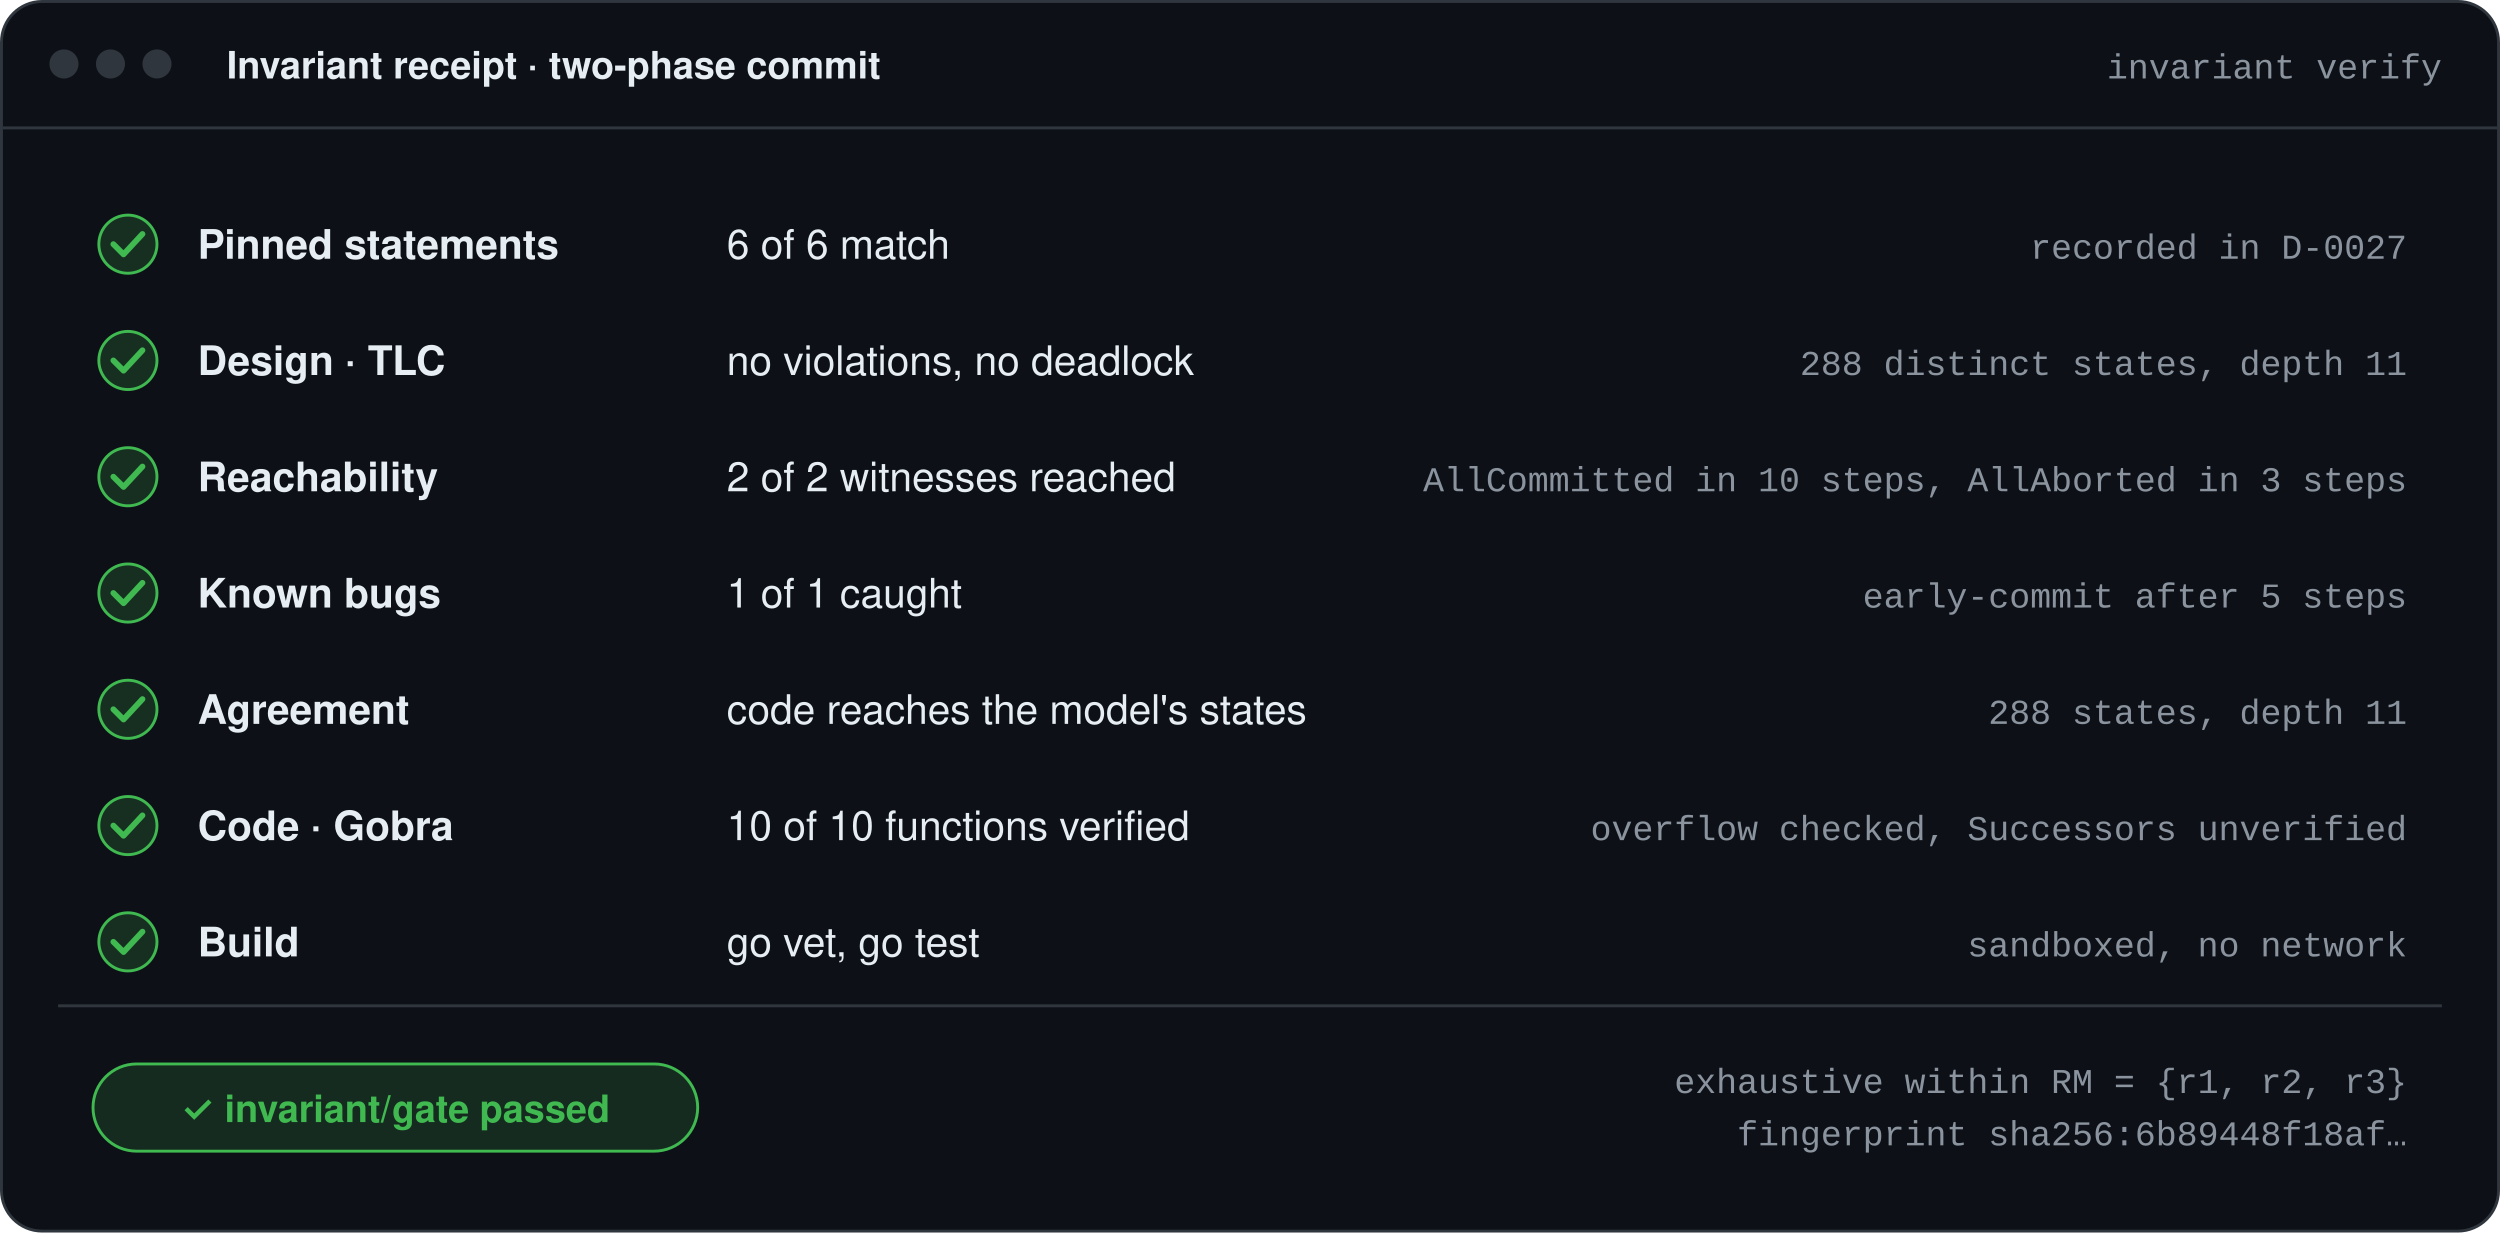
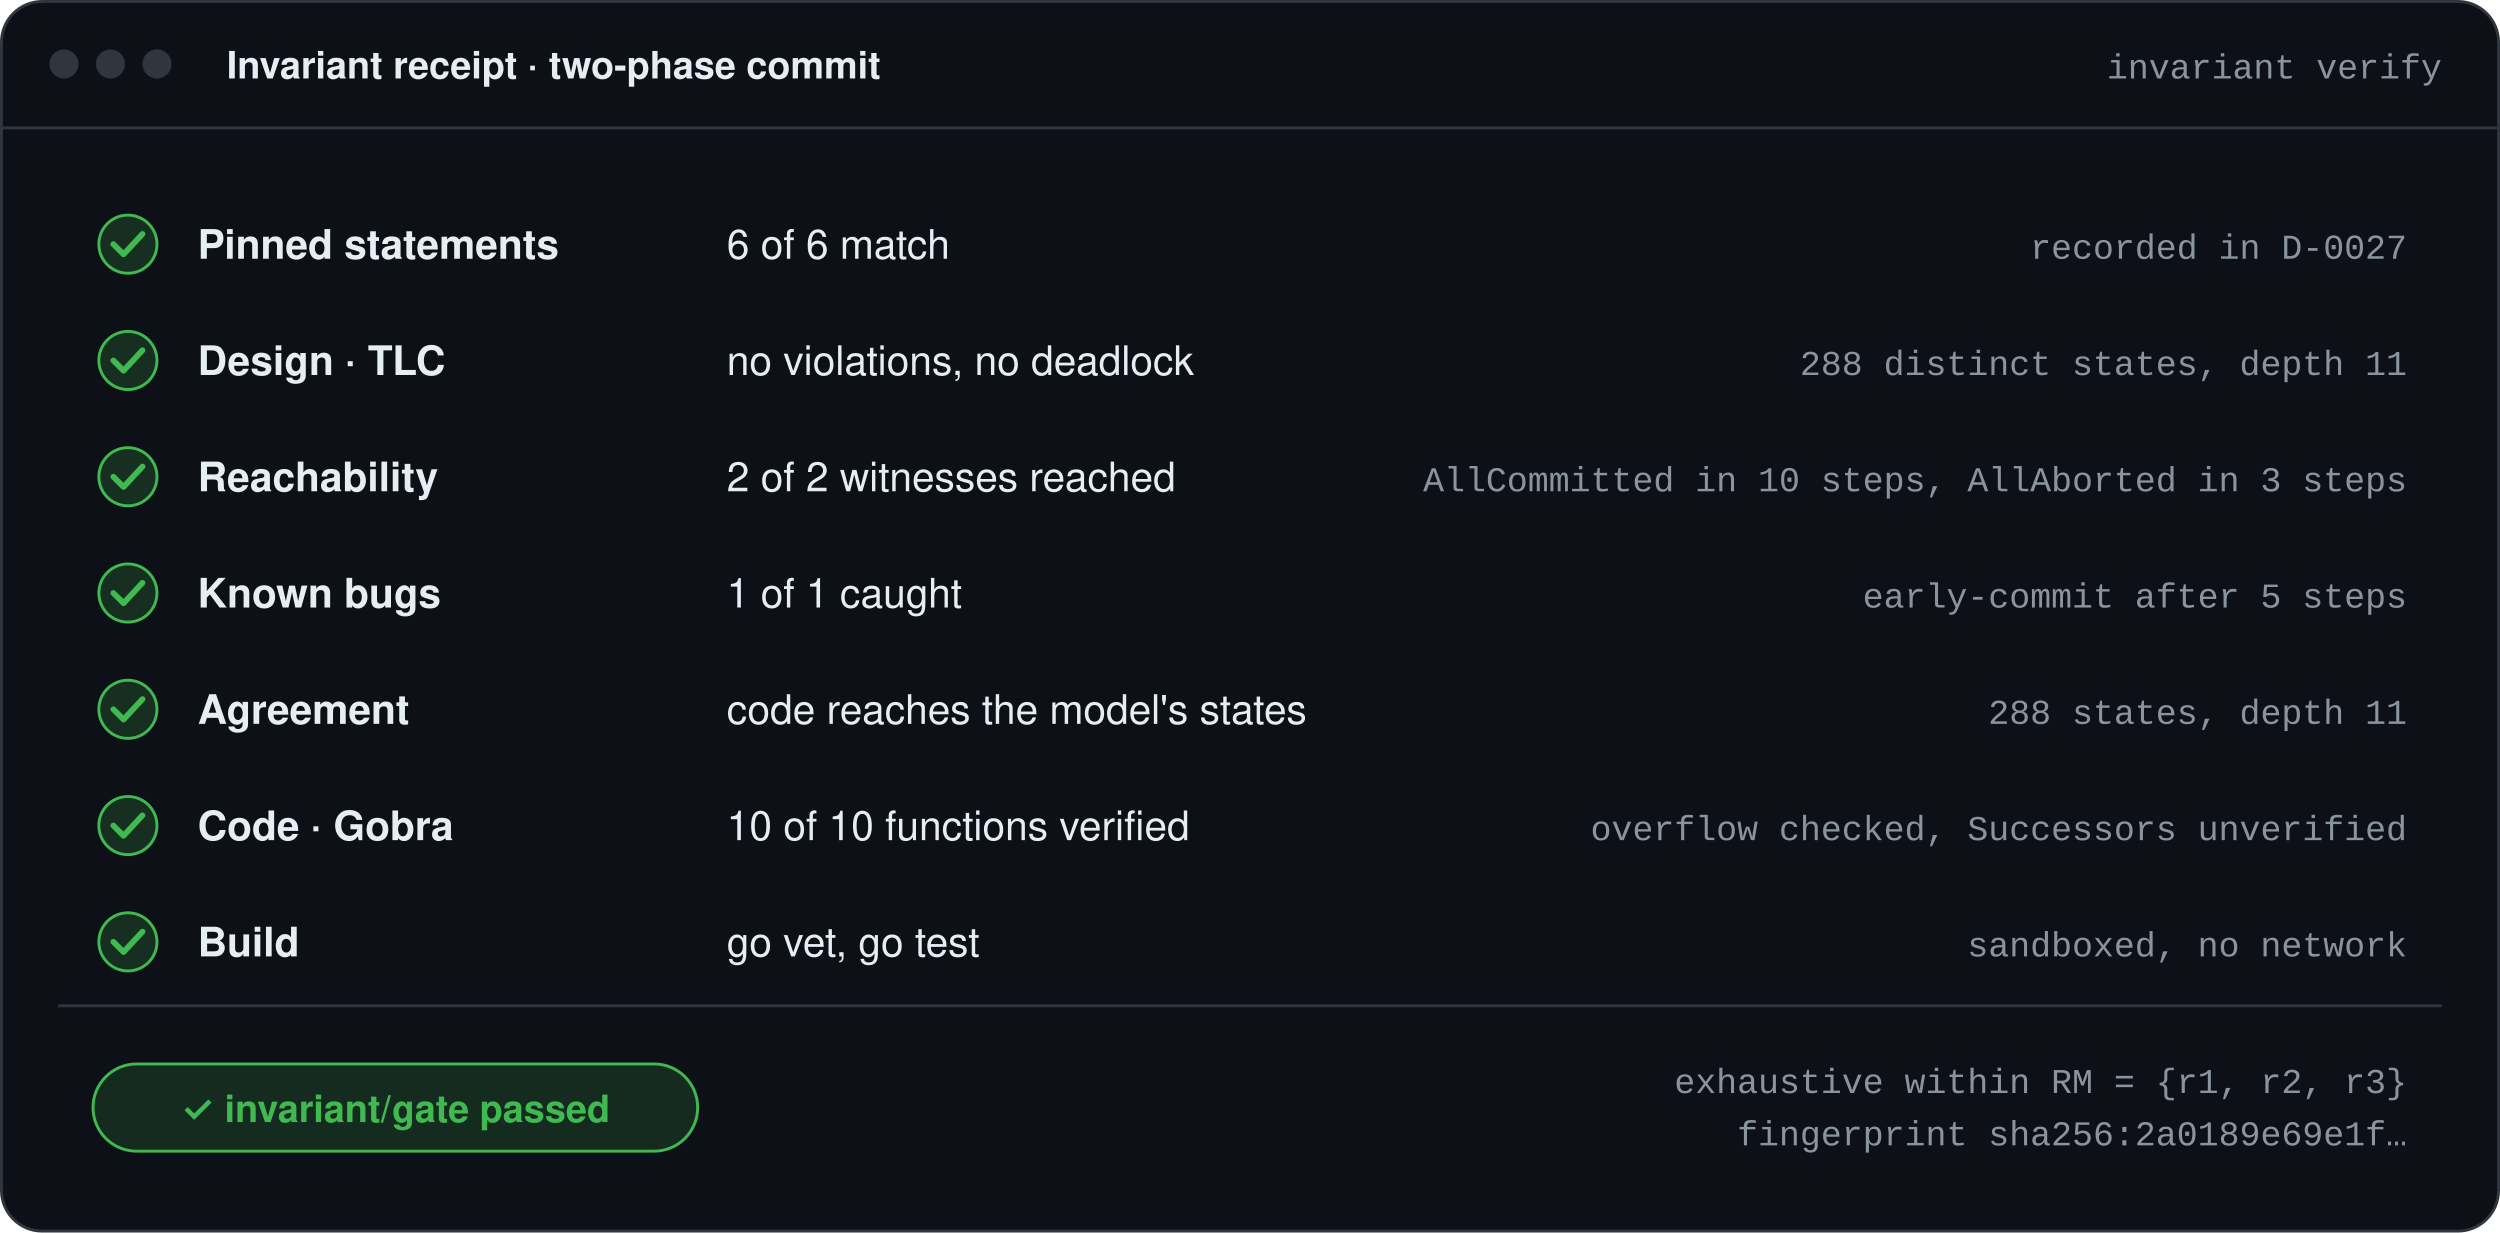
<svg xmlns="http://www.w3.org/2000/svg" viewBox="0 0 860 424" width="860" height="424" role="img" aria-label="Invariant receipt for two-phase commit: every check passed. Pinned statements: 6 of 6 match. Design · TLC: no violations, no deadlock. Reachability: 2 of 2 witnesses reached. Known bugs: 1 of 1 caught. Agreement: code reaches the model's states. Code · Gobra: 10 of 10 functions verified. Build: go vet, go test.">
  <rect x="0.5" y="0.5" width="859" height="423" rx="14" fill="#0D1117" stroke="#30363D" />
  <circle cx="22" cy="22" r="5" fill="#30363D" />
  <circle cx="38" cy="22" r="5" fill="#30363D" />
  <circle cx="54" cy="22" r="5" fill="#30363D" />
  <text x="78" y="27" font-family="-apple-system, BlinkMacSystemFont, 'Segoe UI', Helvetica, Arial, sans-serif" font-size="13" font-weight="600" fill="#E6EDF3">Invariant receipt · two-phase commit</text>
  <text x="840" y="27" text-anchor="end" font-family="ui-monospace, SFMono-Regular, Menlo, Consolas, 'Liberation Mono', monospace" font-size="12" fill="#8B949E">invariant verify</text>
  <path d="M1 44H859" stroke="#30363D" />
  <g font-family="-apple-system, BlinkMacSystemFont, 'Segoe UI', Helvetica, Arial, sans-serif">
    <g opacity="1">
      <animate attributeName="opacity" values="0;1;0" keyTimes="0;0.05;0.95" dur="12.0s" calcMode="discrete" repeatCount="indefinite" />
      <animateTransform attributeName="transform" type="translate" values="-10 0;-10 0;0 0;0 0" keyTimes="0;0.05;0.075;1" dur="12.0s" repeatCount="indefinite" />
      <circle cx="44" cy="84" r="10" fill="#3FB950" fill-opacity="0.18" stroke="#3FB950" />
      <path d="M39,84l3.5,3.5l6.5-7" fill="none" stroke="#3FB950" stroke-width="2" stroke-linecap="round" stroke-linejoin="round" stroke-dasharray="16" stroke-dashoffset="0">
        <animate attributeName="stroke-dashoffset" values="16;16;0;0" keyTimes="0;0.062;0.087;1" calcMode="linear" dur="12.0s" repeatCount="indefinite" />
      </path>
      <text x="68" y="89" font-size="14" font-weight="600" fill="#E6EDF3">Pinned statements</text>
      <text x="250" y="89" font-size="14" fill="#E6EDF3">6 of 6 match</text>
      <text x="828" y="89" text-anchor="end" font-family="ui-monospace, SFMono-Regular, Menlo, Consolas, 'Liberation Mono', monospace" font-size="12" fill="#8B949E">recorded in D-0027</text>
    </g>
    <g opacity="1">
      <animate attributeName="opacity" values="0;1;0" keyTimes="0;0.096;0.95" dur="12.0s" calcMode="discrete" repeatCount="indefinite" />
      <animateTransform attributeName="transform" type="translate" values="-10 0;-10 0;0 0;0 0" keyTimes="0;0.096;0.121;1" dur="12.0s" repeatCount="indefinite" />
      <circle cx="44" cy="124" r="10" fill="#3FB950" fill-opacity="0.18" stroke="#3FB950" />
      <path d="M39,124l3.5,3.5l6.5-7" fill="none" stroke="#3FB950" stroke-width="2" stroke-linecap="round" stroke-linejoin="round" stroke-dasharray="16" stroke-dashoffset="0">
        <animate attributeName="stroke-dashoffset" values="16;16;0;0" keyTimes="0;0.108;0.133;1" calcMode="linear" dur="12.0s" repeatCount="indefinite" />
      </path>
      <text x="68" y="129" font-size="14" font-weight="600" fill="#E6EDF3">Design · TLC</text>
      <text x="250" y="129" font-size="14" fill="#E6EDF3">no violations, no deadlock</text>
      <text x="828" y="129" text-anchor="end" font-family="ui-monospace, SFMono-Regular, Menlo, Consolas, 'Liberation Mono', monospace" font-size="12" fill="#8B949E">288 distinct states, depth 11</text>
    </g>
    <g opacity="1">
      <animate attributeName="opacity" values="0;1;0" keyTimes="0;0.142;0.95" dur="12.0s" calcMode="discrete" repeatCount="indefinite" />
      <animateTransform attributeName="transform" type="translate" values="-10 0;-10 0;0 0;0 0" keyTimes="0;0.142;0.167;1" dur="12.0s" repeatCount="indefinite" />
      <circle cx="44" cy="164" r="10" fill="#3FB950" fill-opacity="0.18" stroke="#3FB950" />
      <path d="M39,164l3.5,3.5l6.5-7" fill="none" stroke="#3FB950" stroke-width="2" stroke-linecap="round" stroke-linejoin="round" stroke-dasharray="16" stroke-dashoffset="0">
        <animate attributeName="stroke-dashoffset" values="16;16;0;0" keyTimes="0;0.154;0.179;1" calcMode="linear" dur="12.0s" repeatCount="indefinite" />
      </path>
      <text x="68" y="169" font-size="14" font-weight="600" fill="#E6EDF3">Reachability</text>
      <text x="250" y="169" font-size="14" fill="#E6EDF3">2 of 2 witnesses reached</text>
      <text x="828" y="169" text-anchor="end" font-family="ui-monospace, SFMono-Regular, Menlo, Consolas, 'Liberation Mono', monospace" font-size="12" fill="#8B949E">AllCommitted in 10 steps, AllAborted in 3 steps</text>
    </g>
    <g opacity="1">
      <animate attributeName="opacity" values="0;1;0" keyTimes="0;0.188;0.95" dur="12.0s" calcMode="discrete" repeatCount="indefinite" />
      <animateTransform attributeName="transform" type="translate" values="-10 0;-10 0;0 0;0 0" keyTimes="0;0.188;0.212;1" dur="12.0s" repeatCount="indefinite" />
      <circle cx="44" cy="204" r="10" fill="#3FB950" fill-opacity="0.18" stroke="#3FB950" />
      <path d="M39,204l3.5,3.5l6.5-7" fill="none" stroke="#3FB950" stroke-width="2" stroke-linecap="round" stroke-linejoin="round" stroke-dasharray="16" stroke-dashoffset="0">
        <animate attributeName="stroke-dashoffset" values="16;16;0;0" keyTimes="0;0.2;0.225;1" calcMode="linear" dur="12.0s" repeatCount="indefinite" />
      </path>
      <text x="68" y="209" font-size="14" font-weight="600" fill="#E6EDF3">Known bugs</text>
      <text x="250" y="209" font-size="14" fill="#E6EDF3">1 of 1 caught</text>
      <text x="828" y="209" text-anchor="end" font-family="ui-monospace, SFMono-Regular, Menlo, Consolas, 'Liberation Mono', monospace" font-size="12" fill="#8B949E">early-commit after 5 steps</text>
    </g>
    <g opacity="1">
      <animate attributeName="opacity" values="0;1;0" keyTimes="0;0.233;0.95" dur="12.0s" calcMode="discrete" repeatCount="indefinite" />
      <animateTransform attributeName="transform" type="translate" values="-10 0;-10 0;0 0;0 0" keyTimes="0;0.233;0.258;1" dur="12.0s" repeatCount="indefinite" />
      <circle cx="44" cy="244" r="10" fill="#3FB950" fill-opacity="0.18" stroke="#3FB950" />
      <path d="M39,244l3.5,3.5l6.5-7" fill="none" stroke="#3FB950" stroke-width="2" stroke-linecap="round" stroke-linejoin="round" stroke-dasharray="16" stroke-dashoffset="0">
        <animate attributeName="stroke-dashoffset" values="16;16;0;0" keyTimes="0;0.246;0.271;1" calcMode="linear" dur="12.0s" repeatCount="indefinite" />
      </path>
      <text x="68" y="249" font-size="14" font-weight="600" fill="#E6EDF3">Agreement</text>
      <text x="250" y="249" font-size="14" fill="#E6EDF3">code reaches the model's states</text>
      <text x="828" y="249" text-anchor="end" font-family="ui-monospace, SFMono-Regular, Menlo, Consolas, 'Liberation Mono', monospace" font-size="12" fill="#8B949E">288 states, depth 11</text>
    </g>
    <g opacity="1">
      <animate attributeName="opacity" values="0;1;0" keyTimes="0;0.279;0.95" dur="12.0s" calcMode="discrete" repeatCount="indefinite" />
      <animateTransform attributeName="transform" type="translate" values="-10 0;-10 0;0 0;0 0" keyTimes="0;0.279;0.304;1" dur="12.0s" repeatCount="indefinite" />
      <circle cx="44" cy="284" r="10" fill="#3FB950" fill-opacity="0.18" stroke="#3FB950" />
      <path d="M39,284l3.5,3.5l6.5-7" fill="none" stroke="#3FB950" stroke-width="2" stroke-linecap="round" stroke-linejoin="round" stroke-dasharray="16" stroke-dashoffset="0">
        <animate attributeName="stroke-dashoffset" values="16;16;0;0" keyTimes="0;0.292;0.317;1" calcMode="linear" dur="12.0s" repeatCount="indefinite" />
      </path>
      <text x="68" y="289" font-size="14" font-weight="600" fill="#E6EDF3">Code · Gobra</text>
      <text x="250" y="289" font-size="14" fill="#E6EDF3">10 of 10 functions verified</text>
      <text x="828" y="289" text-anchor="end" font-family="ui-monospace, SFMono-Regular, Menlo, Consolas, 'Liberation Mono', monospace" font-size="12" fill="#8B949E">overflow checked, Successors unverified</text>
    </g>
    <g opacity="1">
      <animate attributeName="opacity" values="0;1;0" keyTimes="0;0.325;0.95" dur="12.0s" calcMode="discrete" repeatCount="indefinite" />
      <animateTransform attributeName="transform" type="translate" values="-10 0;-10 0;0 0;0 0" keyTimes="0;0.325;0.35;1" dur="12.0s" repeatCount="indefinite" />
      <circle cx="44" cy="324" r="10" fill="#3FB950" fill-opacity="0.18" stroke="#3FB950" />
      <path d="M39,324l3.5,3.5l6.5-7" fill="none" stroke="#3FB950" stroke-width="2" stroke-linecap="round" stroke-linejoin="round" stroke-dasharray="16" stroke-dashoffset="0">
        <animate attributeName="stroke-dashoffset" values="16;16;0;0" keyTimes="0;0.338;0.362;1" calcMode="linear" dur="12.0s" repeatCount="indefinite" />
      </path>
      <text x="68" y="329" font-size="14" font-weight="600" fill="#E6EDF3">Build</text>
      <text x="250" y="329" font-size="14" fill="#E6EDF3">go vet, go test</text>
      <text x="828" y="329" text-anchor="end" font-family="ui-monospace, SFMono-Regular, Menlo, Consolas, 'Liberation Mono', monospace" font-size="12" fill="#8B949E">sandboxed, no network</text>
    </g>
    <path d="M20 346H840" stroke="#30363D" />
    <g opacity="1">
      <animate attributeName="opacity" values="0;1;0" keyTimes="0;0.404;0.95" dur="12.0s" calcMode="discrete" repeatCount="indefinite" />
      <rect x="32" y="366" width="208" height="30" rx="15" fill="#3FB950" fill-opacity="0.16" stroke="#3FB950" />
      <text x="136" y="386" text-anchor="middle" font-size="13" font-weight="600" fill="#3FB950">✓ invariant/gate passed</text>
      <text x="828" y="376" text-anchor="end" font-family="ui-monospace, SFMono-Regular, Menlo, Consolas, 'Liberation Mono', monospace" font-size="12" fill="#8B949E">exhaustive within RM = {r1, r2, r3}</text>
-       <text x="828" y="394" text-anchor="end" font-family="ui-monospace, SFMono-Regular, Menlo, Consolas, 'Liberation Mono', monospace" font-size="12" fill="#8B949E">fingerprint sha256:6b89448f18af…</text>
+       <text x="828" y="394" text-anchor="end" font-family="ui-monospace, SFMono-Regular, Menlo, Consolas, 'Liberation Mono', monospace" font-size="12" fill="#8B949E">fingerprint sha256:2a0189e69e1f…</text>
    </g>
  </g>
</svg>
